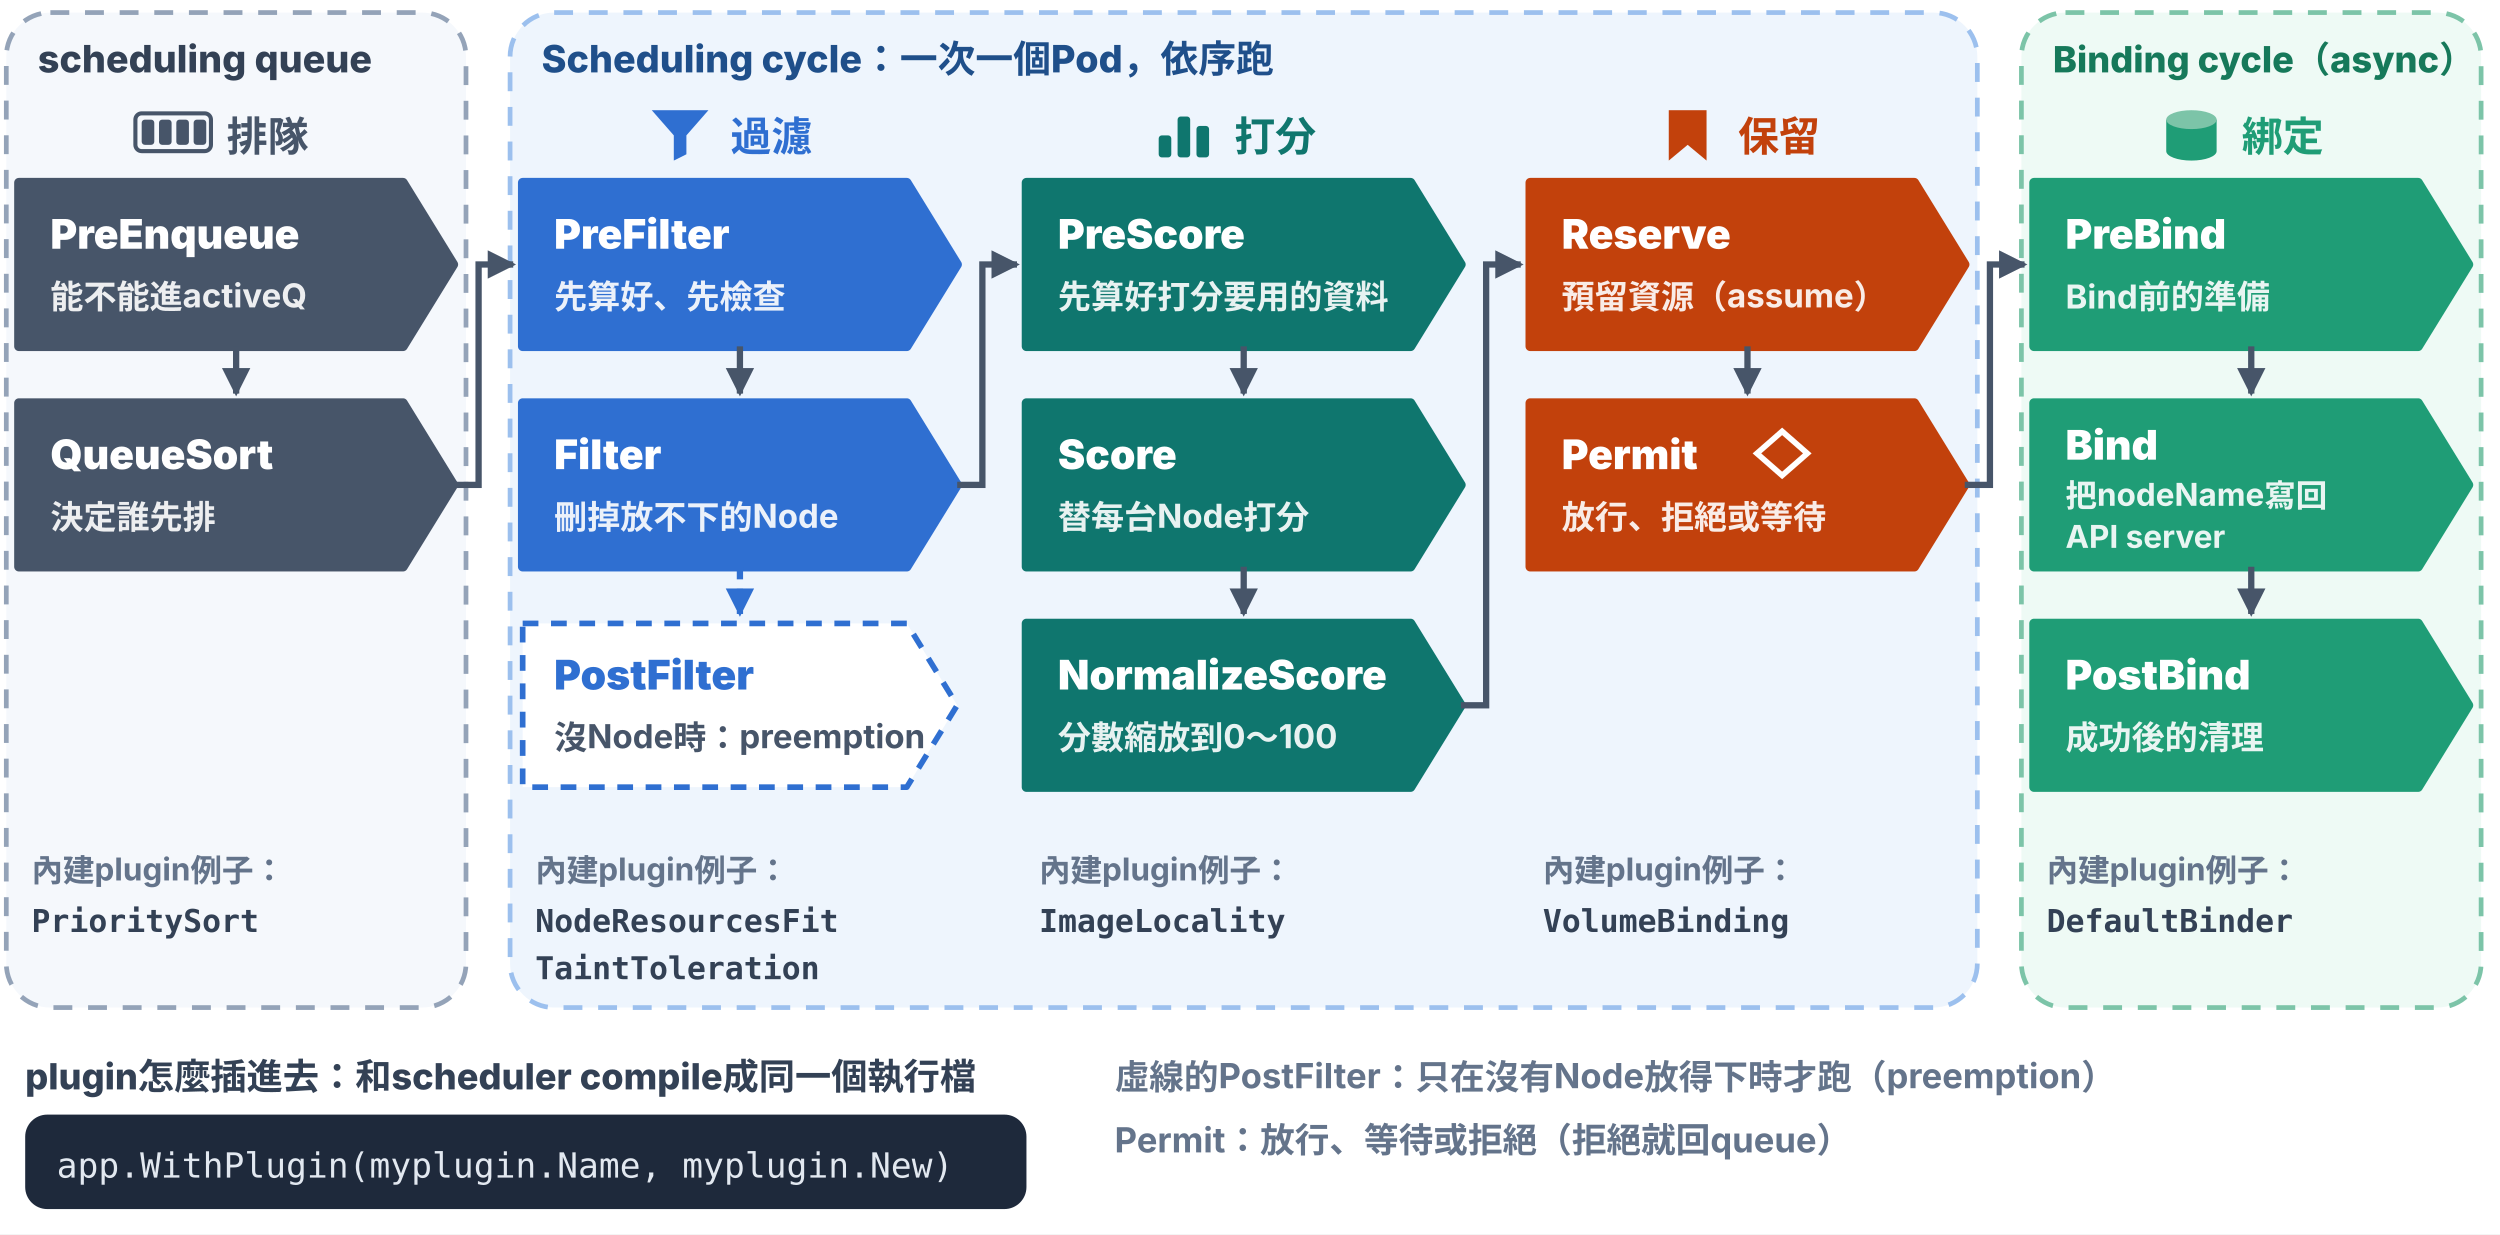
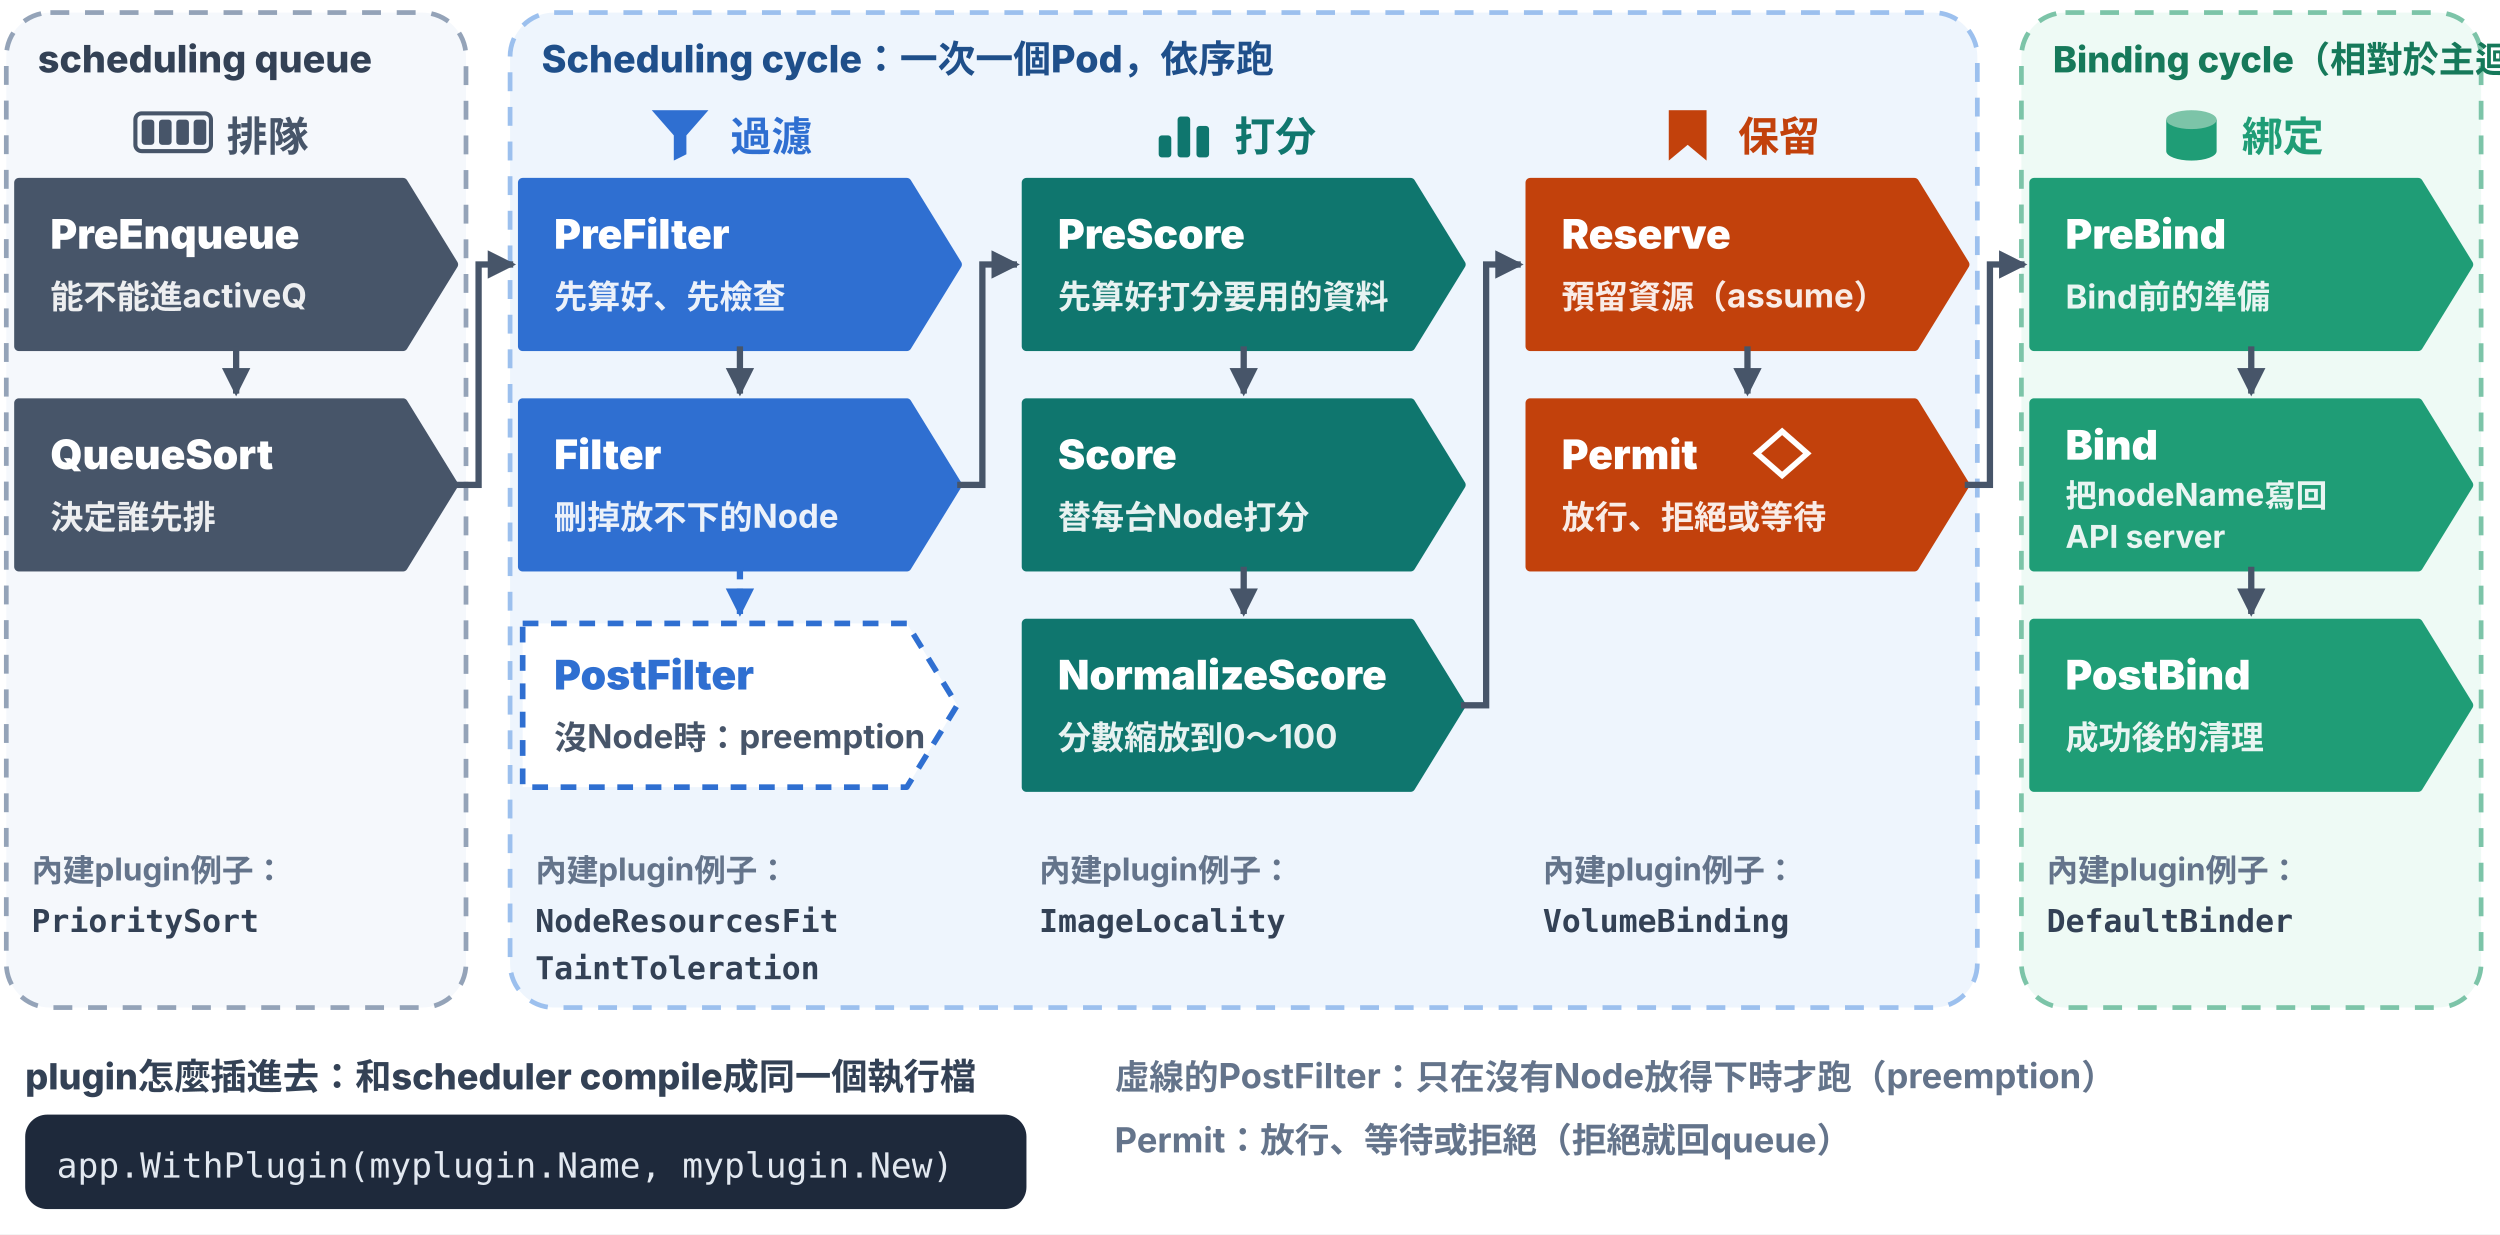
<svg xmlns="http://www.w3.org/2000/svg" viewBox="6 6 794 392" font-family="Inter, Helvetica Neue, Helvetica, Arial, sans-serif">
  <defs>
    <marker id="fw-a" viewBox="0 0 10 10" refX="9" refY="5" markerWidth="4.5" markerHeight="4.5" orient="auto-start-reverse">
      <path d="M0 0 L10 5 L0 10 z" fill="#475569" />
    </marker>
    <marker id="fw-b" viewBox="0 0 10 10" refX="9" refY="5" markerWidth="4.5" markerHeight="4.5" orient="auto-start-reverse">
      <path d="M0 0 L10 5 L0 10 z" fill="#2f6fd1" />
    </marker>
  </defs>
  <rect x="6" y="6" width="794" height="392" fill="#ffffff" />
  <rect x="8" y="10" width="146" height="316" rx="14" fill="#f5f8fc" stroke="#94a3b8" stroke-width="1.5" stroke-dasharray="6 5" />
  <text x="18" y="29" font-size="12" font-weight="800" fill="#334155">scheduling queue</text>
  <rect x="168" y="10" width="466" height="316" rx="14" fill="#eef5fd" stroke="#9cc0ee" stroke-width="1.5" stroke-dasharray="6 5" />
  <text x="178" y="29" font-size="12" font-weight="800" fill="#1f4f8a">Scheduling cycle：一次一個Pod，依序跑</text>
  <rect x="648" y="10" width="146" height="316" rx="14" fill="#eefaf5" stroke="#7cc4a8" stroke-width="1.5" stroke-dasharray="6 5" />
-   <text x="658" y="29" font-size="11.5" font-weight="800" fill="#16795a">Binding cycle（async）</text>
+   <text x="658" y="29" font-size="11.5" font-weight="800" fill="#16795a">Binding cycle（相對於主迴圈async）</text>
  <text x="91.0" y="54" text-anchor="middle" font-size="13" font-weight="900" fill="#475569">排隊</text>
  <rect x="49.0" y="42" width="24" height="12" rx="2" fill="none" stroke="#475569" stroke-width="1.3" />
  <rect x="51.0" y="44" width="4" height="8" rx="1" fill="#475569" />
  <rect x="56.5" y="44" width="4" height="8" rx="1" fill="#475569" />
  <rect x="62.0" y="44" width="4" height="8" rx="1" fill="#475569" />
  <rect x="67.5" y="44" width="4" height="8" rx="1" fill="#475569" />
  <polygon points="12,64 134,64 150,90.0 134,116 12,116" fill="#475569" stroke="#475569" stroke-width="3" stroke-linejoin="round" />
  <text x="22" y="85" font-size="13" font-weight="900" fill="#ffffff">PreEnqueue</text>
  <text x="22" y="104" font-size="10.5" font-weight="700" fill="#ffffff" opacity="0.9">能不能進activeQ</text>
  <path d="M81.0 116 V 131" fill="none" stroke="#475569" stroke-width="2" marker-end="url(#fw-a)" />
  <polygon points="12,134 134,134 150,160.0 134,186 12,186" fill="#475569" stroke="#475569" stroke-width="3" stroke-linejoin="round" />
  <text x="22" y="155" font-size="13" font-weight="900" fill="#ffffff">QueueSort</text>
  <text x="22" y="174" font-size="10.5" font-weight="700" fill="#ffffff" opacity="0.9">決定誰先排</text>
  <text x="16" y="286" font-size="10" font-weight="700" fill="#64748b">內建plugin例子：</text>
  <text x="16" y="302" font-size="10" font-weight="800" fill="#334155" font-family="SFMono-Regular, Menlo, monospace">PrioritySort</text>
  <text x="251.0" y="54" text-anchor="middle" font-size="13" font-weight="900" fill="#2f6fd1">過濾</text>
  <path d="M213.0 41 H 231.0 L 224.0 49 V 55 L 220.0 57 V 49 Z" fill="#2f6fd1" />
  <polygon points="172,64 294,64 310,90.0 294,116 172,116" fill="#2f6fd1" stroke="#2f6fd1" stroke-width="3" stroke-linejoin="round" />
  <text x="182" y="85" font-size="13" font-weight="900" fill="#ffffff">PreFilter</text>
  <text x="182" y="104" font-size="10.5" font-weight="700" fill="#ffffff" opacity="0.9">先算好、先檢查</text>
  <path d="M241.0 116 V 131" fill="none" stroke="#475569" stroke-width="2" marker-end="url(#fw-a)" />
  <polygon points="172,134 294,134 310,160.0 294,186 172,186" fill="#2f6fd1" stroke="#2f6fd1" stroke-width="3" stroke-linejoin="round" />
  <text x="182" y="155" font-size="13" font-weight="900" fill="#ffffff">Filter</text>
  <text x="182" y="174" font-size="10.5" font-weight="700" fill="#ffffff" opacity="0.9">刪掉放不下的Node</text>
  <polygon points="172,204 294,204 310,230.0 294,256 172,256" fill="#ffffff" stroke="#2f6fd1" stroke-width="1.8" stroke-dasharray="5 4" stroke-linejoin="round" />
  <text x="182" y="225" font-size="13" font-weight="900" fill="#2f6fd1">PostFilter</text>
  <text x="182" y="244" font-size="10.5" font-weight="700" fill="#475569">沒Node時：preemption</text>
  <text x="176" y="286" font-size="10" font-weight="700" fill="#64748b">內建plugin例子：</text>
  <text x="176" y="302" font-size="10" font-weight="800" fill="#334155" font-family="SFMono-Regular, Menlo, monospace">NodeResourcesFit</text>
  <text x="176" y="317" font-size="10" font-weight="800" fill="#334155" font-family="SFMono-Regular, Menlo, monospace">TaintToleration</text>
  <text x="411.0" y="54" text-anchor="middle" font-size="13" font-weight="900" fill="#0f766e">打分</text>
  <rect x="374.0" y="49" width="4" height="7" rx="1" fill="#0f766e" />
  <rect x="380.0" y="43" width="4" height="13" rx="1" fill="#0f766e" />
  <rect x="386.0" y="46" width="4" height="10" rx="1" fill="#0f766e" />
  <polygon points="332,64 454,64 470,90.0 454,116 332,116" fill="#0f766e" stroke="#0f766e" stroke-width="3" stroke-linejoin="round" />
  <text x="342" y="85" font-size="13" font-weight="900" fill="#ffffff">PreScore</text>
  <text x="342" y="104" font-size="10.5" font-weight="700" fill="#ffffff" opacity="0.9">先算好打分要用的資料</text>
  <path d="M401.0 116 V 131" fill="none" stroke="#475569" stroke-width="2" marker-end="url(#fw-a)" />
  <polygon points="332,134 454,134 470,160.0 454,186 332,186" fill="#0f766e" stroke="#0f766e" stroke-width="3" stroke-linejoin="round" />
  <text x="342" y="155" font-size="13" font-weight="900" fill="#ffffff">Score</text>
  <text x="342" y="174" font-size="10.5" font-weight="700" fill="#ffffff" opacity="0.9">替每台Node打分</text>
  <path d="M401.0 186 V 201" fill="none" stroke="#475569" stroke-width="2" marker-end="url(#fw-a)" />
  <polygon points="332,204 454,204 470,230.0 454,256 332,256" fill="#0f766e" stroke="#0f766e" stroke-width="3" stroke-linejoin="round" />
  <text x="342" y="225" font-size="13" font-weight="900" fill="#ffffff">NormalizeScore</text>
  <text x="342" y="244" font-size="10.5" font-weight="700" fill="#ffffff" opacity="0.9">分數縮放到0～100</text>
  <text x="336" y="286" font-size="10" font-weight="700" fill="#64748b">內建plugin例子：</text>
  <text x="336" y="302" font-size="10" font-weight="800" fill="#334155" font-family="SFMono-Regular, Menlo, monospace">ImageLocality</text>
  <text x="571.0" y="54" text-anchor="middle" font-size="13" font-weight="900" fill="#c2410c">保留</text>
  <path d="M536.0 41 H 548.0 V 57 L 542.0 52 L 536.0 57 Z" fill="#c2410c" />
  <polygon points="492,64 614,64 630,90.0 614,116 492,116" fill="#c2410c" stroke="#c2410c" stroke-width="3" stroke-linejoin="round" />
  <text x="502" y="85" font-size="13" font-weight="900" fill="#ffffff">Reserve</text>
  <text x="502" y="104" font-size="10.5" font-weight="700" fill="#ffffff" opacity="0.9">預留資源（assume）</text>
  <path d="M561.0 116 V 131" fill="none" stroke="#475569" stroke-width="2" marker-end="url(#fw-a)" />
  <polygon points="492,134 614,134 630,160.0 614,186 492,186" fill="#c2410c" stroke="#c2410c" stroke-width="3" stroke-linejoin="round" />
  <polygon points="572,143 580,150 572,157 564,150" fill="none" stroke="#ffffff" stroke-width="1.8" />
  <text x="502" y="155" font-size="13" font-weight="900" fill="#ffffff">Permit</text>
  <text x="502" y="174" font-size="10.5" font-weight="700" fill="#ffffff" opacity="0.9">放行、拒絕或等待</text>
  <text x="496" y="286" font-size="10" font-weight="700" fill="#64748b">內建plugin例子：</text>
  <text x="496" y="302" font-size="10" font-weight="800" fill="#334155" font-family="SFMono-Regular, Menlo, monospace">VolumeBinding</text>
  <text x="731.0" y="54" text-anchor="middle" font-size="13" font-weight="900" fill="#1f9d76">綁定</text>
  <path d="M694.0 44 v 10 a 8 3 0 0 0 16 0 v -10" fill="#1f9d76" />
  <ellipse cx="702.0" cy="44" rx="8" ry="3" fill="#7cc4a8" />
  <polygon points="652,64 774,64 790,90.0 774,116 652,116" fill="#1f9d76" stroke="#1f9d76" stroke-width="3" stroke-linejoin="round" />
  <text x="662" y="85" font-size="13" font-weight="900" fill="#ffffff">PreBind</text>
  <text x="662" y="104" font-size="10.5" font-weight="700" fill="#ffffff" opacity="0.9">Bind前的準備</text>
  <path d="M721.0 116 V 131" fill="none" stroke="#475569" stroke-width="2" marker-end="url(#fw-a)" />
  <polygon points="652,134 774,134 790,160.0 774,186 652,186" fill="#1f9d76" stroke="#1f9d76" stroke-width="3" stroke-linejoin="round" />
  <text x="662" y="152" font-size="13" font-weight="900" fill="#ffffff">Bind</text>
  <text x="662" y="167" font-size="10" font-weight="700" fill="#ffffff" opacity="0.9">把nodeName寫回</text>
  <text x="662" y="180" font-size="10" font-weight="700" fill="#ffffff" opacity="0.9">API server</text>
  <path d="M721.0 186 V 201" fill="none" stroke="#475569" stroke-width="2" marker-end="url(#fw-a)" />
  <polygon points="652,204 774,204 790,230.0 774,256 652,256" fill="#1f9d76" stroke="#1f9d76" stroke-width="3" stroke-linejoin="round" />
  <text x="662" y="225" font-size="13" font-weight="900" fill="#ffffff">PostBind</text>
  <text x="662" y="244" font-size="10.5" font-weight="700" fill="#ffffff" opacity="0.9">成功後的清理</text>
  <text x="656" y="286" font-size="10" font-weight="700" fill="#64748b">內建plugin例子：</text>
  <text x="656" y="302" font-size="10" font-weight="800" fill="#334155" font-family="SFMono-Regular, Menlo, monospace">DefaultBinder</text>
  <path d="M241.0 186 V 201" fill="none" stroke="#2f6fd1" stroke-width="2" stroke-dasharray="4 3" marker-end="url(#fw-b)" />
  <path d="M150 160 H 158 V 90 H 169" fill="none" stroke="#475569" stroke-width="2" marker-end="url(#fw-a)" />
  <path d="M310 160 H 318 V 90 H 329" fill="none" stroke="#475569" stroke-width="2" marker-end="url(#fw-a)" />
  <path d="M470 230 H 478 V 90 H 489" fill="none" stroke="#475569" stroke-width="2" marker-end="url(#fw-a)" />
  <path d="M630 160 H 638 V 90 H 649" fill="none" stroke="#475569" stroke-width="2" marker-end="url(#fw-a)" />
  <text x="14" y="352" font-size="11.5" font-weight="800" fill="#334155">plugin怎麼插進去：和scheduler compile成同一個執行檔</text>
  <rect x="14" y="360" width="318" height="30" rx="7" fill="#1e293b" />
  <text x="24" y="380" font-size="11" font-family="SFMono-Regular, Menlo, monospace" fill="#e2e8f0">app.WithPlugin(myplugin.Name, myplugin.New)</text>
  <g font-size="11" font-weight="700" fill="#64748b">
    <text x="360" y="352">虛線的PostFilter：只在沒有Node放得下時才跑（preemption）</text>
    <text x="360" y="372">Permit：放行、等待或拒絕（拒絕就回queue）</text>
  </g>
</svg>
